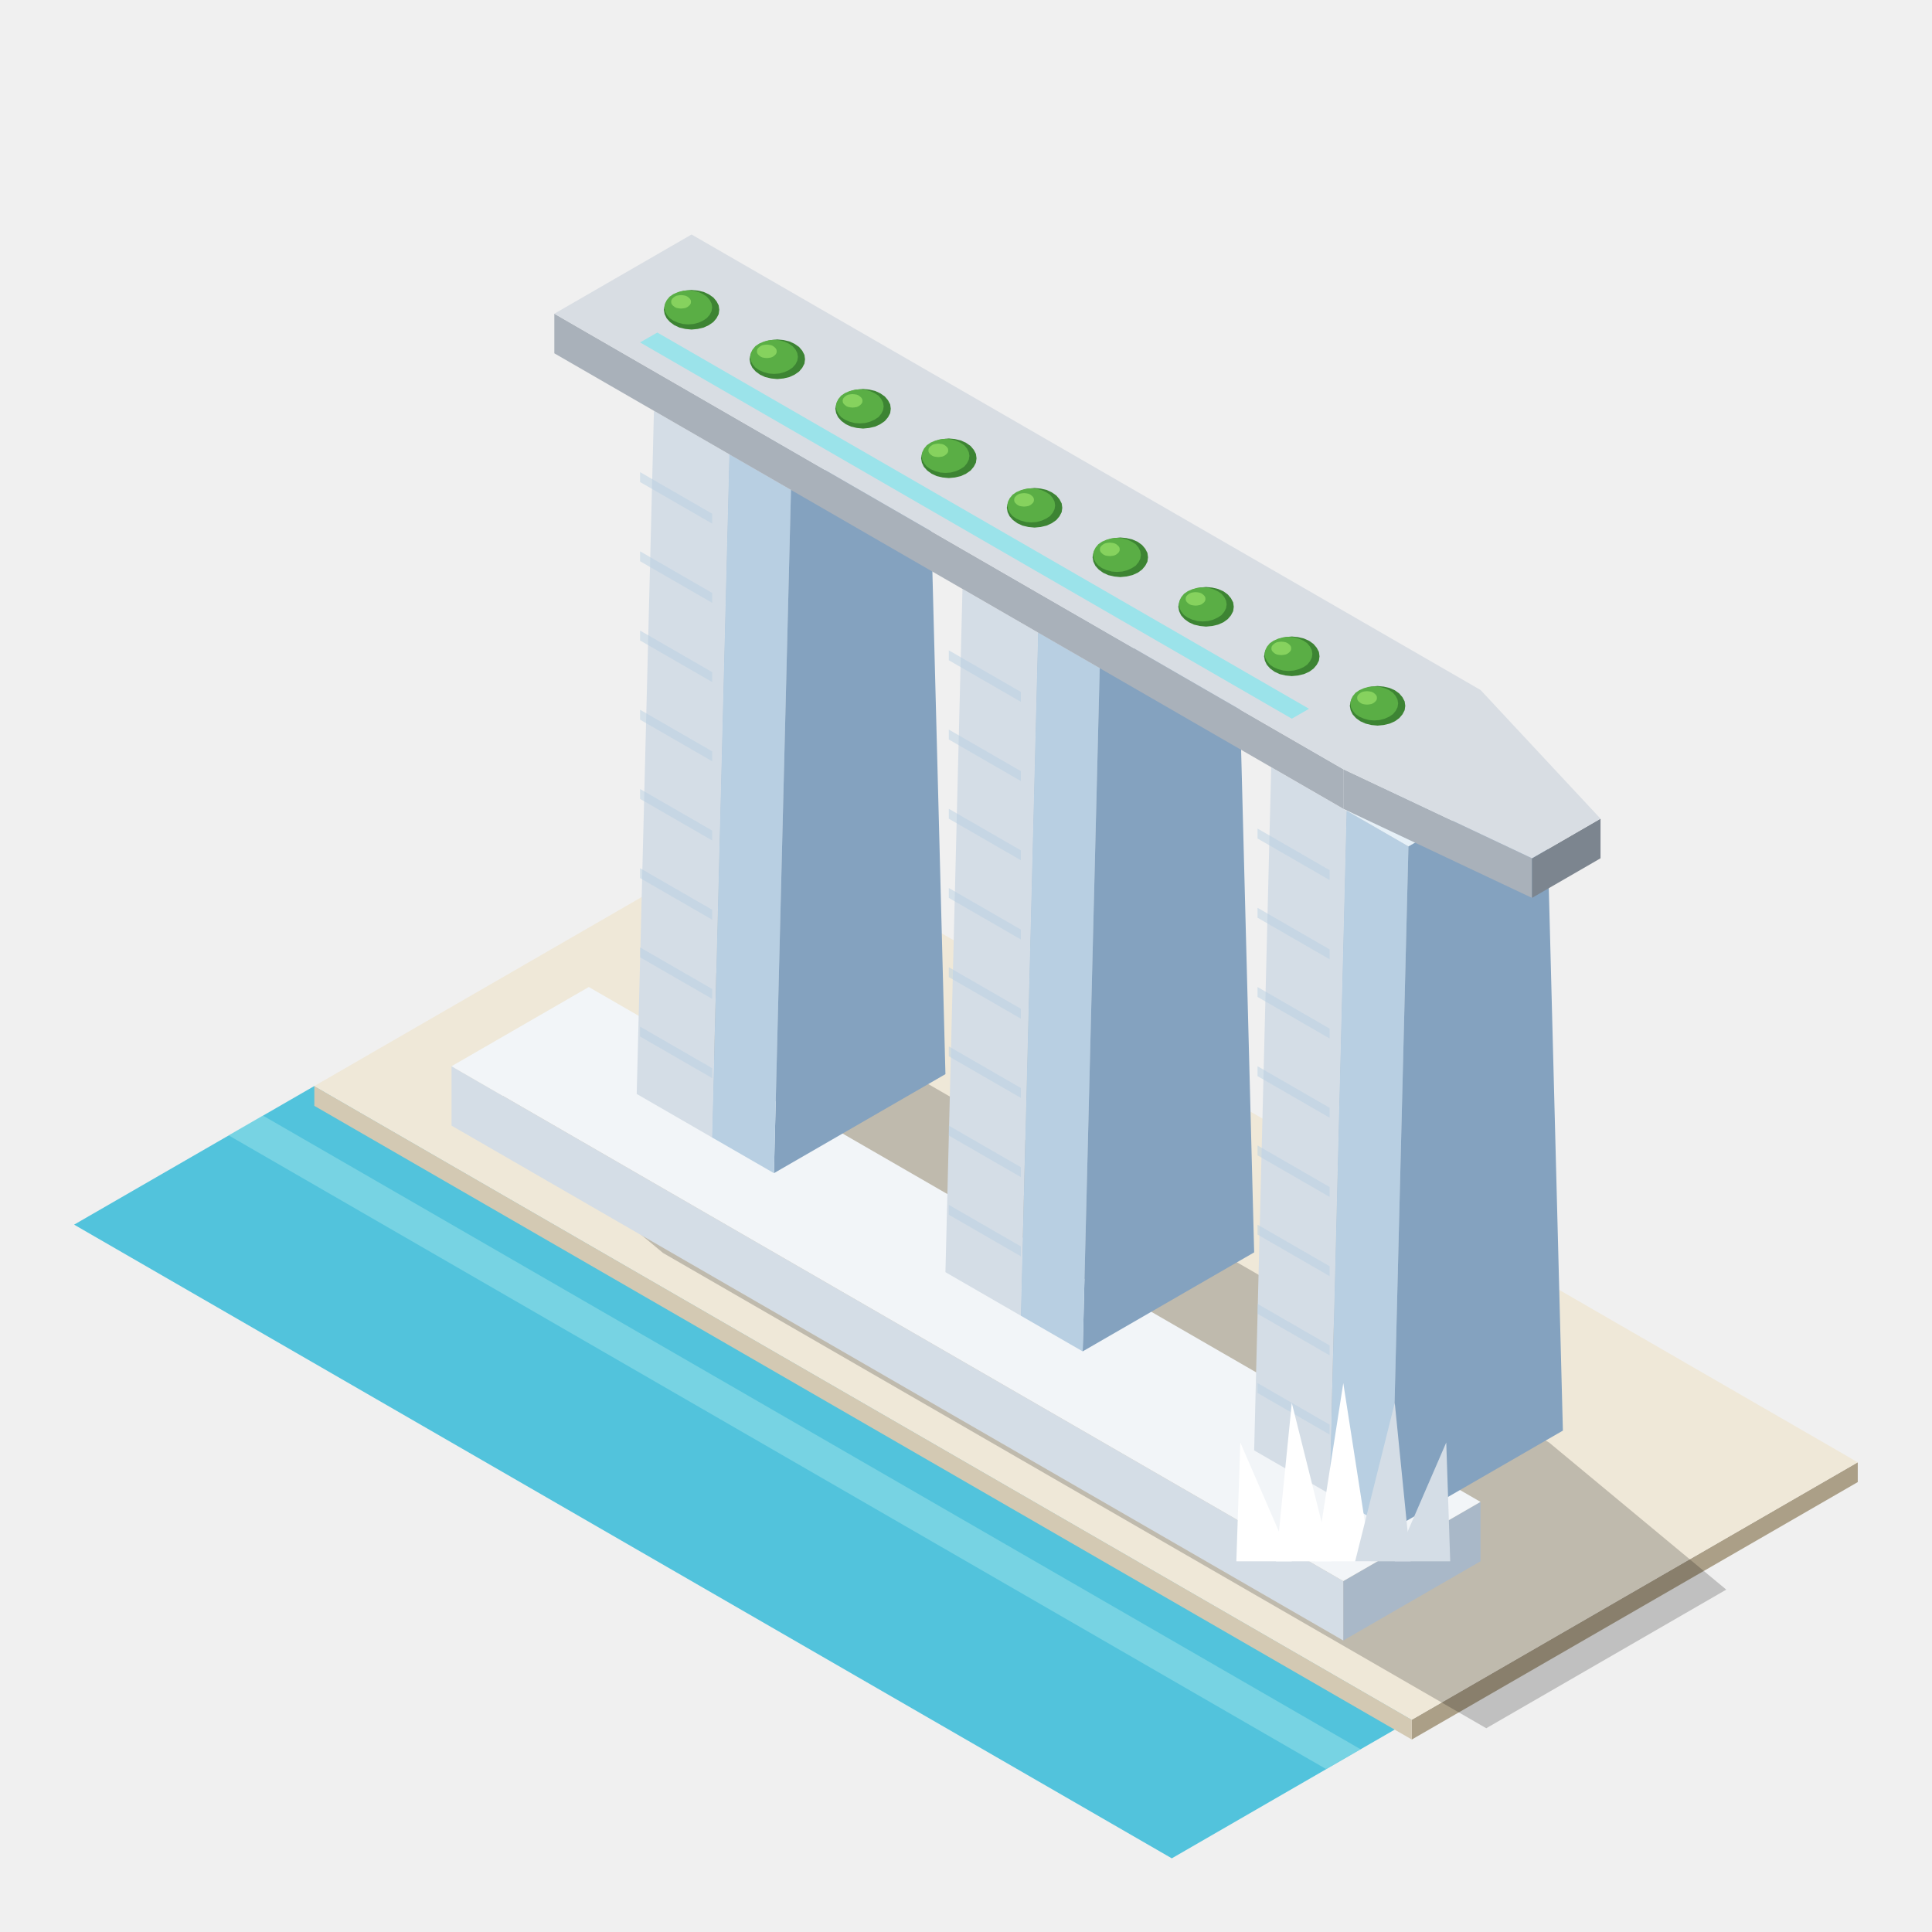
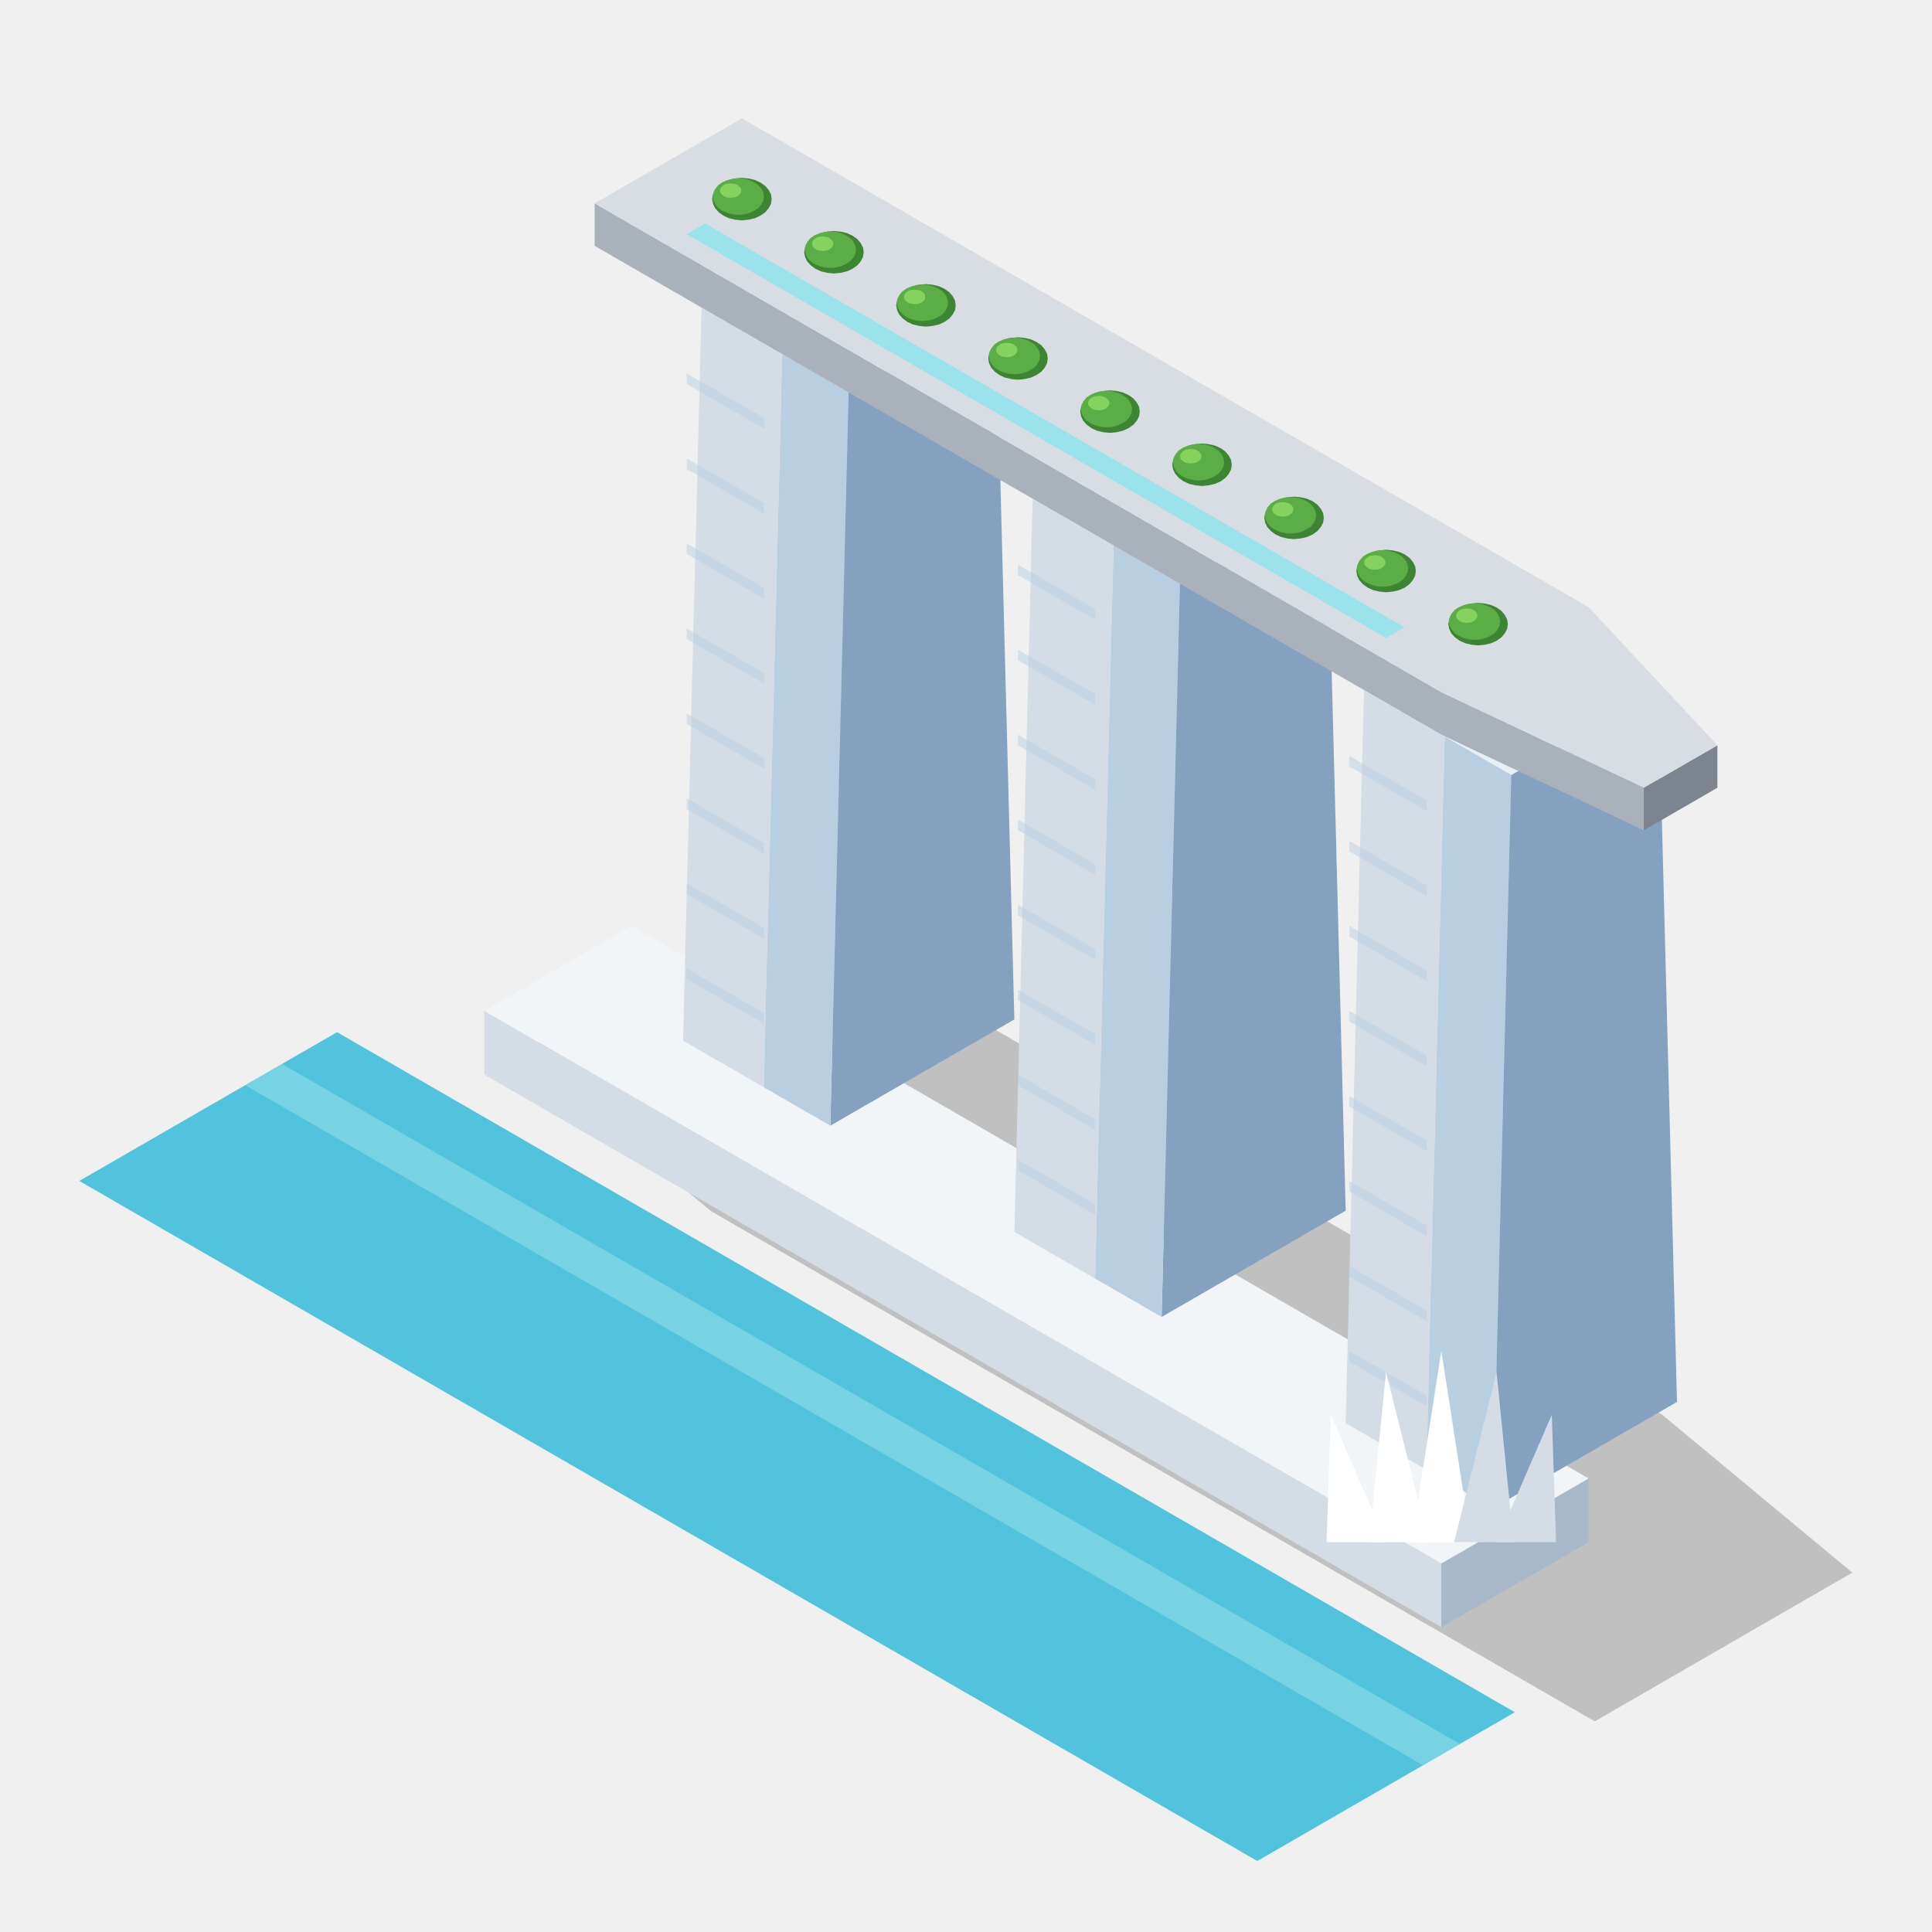
<svg xmlns="http://www.w3.org/2000/svg" viewBox="0 0 80 80">
-   <g transform="translate(41.42 53.17) scale(0.82)">
+   <g transform="translate(44.44 51.54) scale(0.88)">
    <path d="M-34.64 -10L20.78 22L8.66 29L-46.77 -3Z" fill="#52c3dc" />
    <path d="M-37.24 -8.51L18.19 23.49L16.45 24.49L-38.97 -7.51Z" fill="#9be3ea" opacity="0.5" />
-     <path d="M43.3 10L20.78 23L20.78 22L43.3 9Z" fill="#ab9f87" />
-     <path d="M-34.64 -9L20.78 23L20.78 22L-34.64 -10Z" fill="#d3c9b3" />
-     <path d="M-12.12 -23L43.3 9L20.78 22L-34.64 -10Z" fill="#efe8d8" />
    <path d="M-25.98 -9L-13.86 -16L27.71 8L36.66 15.43L24.54 22.43L-17.03 -1.57Z" fill="#000000" opacity="0.2" />
    <path d="M24.25 14L17.32 18L17.32 15L24.25 11Z" fill="#a9b8c8" />
    <path d="M-27.71 -8L17.32 18L17.32 15L-27.71 -11Z" fill="#d4dde6" />
    <path d="M-20.78 -15L24.25 11L17.32 15L-27.71 -11Z" fill="#f2f5f8" />
    <path d="M-5.89 -12.4L-14.55 -7.4L-13.68 -41.9L-6.75 -45.9Z" fill="#a9b8c8" />
    <path d="M-18.36 -9.6L-14.55 -7.4L-13.68 -41.9L-17.49 -44.1Z" fill="#d4dde6" />
    <path d="M-10.57 -48.1L-6.75 -45.9L-13.68 -41.9L-17.49 -44.1Z" fill="#f2f5f8" />
    <path d="M-2.77 -10.6L-11.43 -5.6L-10.57 -40.1L-3.64 -44.1Z" fill="#84a2bf" />
    <path d="M-14.55 -7.4L-11.43 -5.6L-10.57 -40.1L-13.68 -41.9Z" fill="#b8cfe2" />
    <path d="M-6.75 -45.9L-3.64 -44.1L-10.57 -40.1L-13.68 -41.9Z" fill="#e6f0f7" />
    <path d="M-18.19 -12.5L-14.55 -10.4L-14.55 -10.9L-18.19 -13Z" fill="#b8cfe2" opacity="0.5" />
    <path d="M-18.19 -16.5L-14.55 -14.4L-14.55 -14.9L-18.19 -17Z" fill="#b8cfe2" opacity="0.5" />
    <path d="M-18.19 -20.5L-14.55 -18.4L-14.55 -18.9L-18.19 -21Z" fill="#b8cfe2" opacity="0.5" />
    <path d="M-18.19 -24.5L-14.55 -22.4L-14.55 -22.9L-18.19 -25Z" fill="#b8cfe2" opacity="0.5" />
    <path d="M-18.19 -28.5L-14.55 -26.4L-14.55 -26.9L-18.19 -29Z" fill="#b8cfe2" opacity="0.5" />
    <path d="M-18.19 -32.5L-14.55 -30.4L-14.55 -30.9L-18.19 -33Z" fill="#b8cfe2" opacity="0.5" />
    <path d="M-18.19 -36.5L-14.55 -34.4L-14.55 -34.9L-18.19 -37Z" fill="#b8cfe2" opacity="0.5" />
    <path d="M-18.19 -40.5L-14.55 -38.4L-14.55 -38.9L-18.19 -41Z" fill="#b8cfe2" opacity="0.5" />
    <path d="M9.7 -3.4L1.04 1.6L1.91 -32.9L8.83 -36.9Z" fill="#a9b8c8" />
    <path d="M-2.77 -0.6L1.04 1.6L1.91 -32.9L-1.91 -35.1Z" fill="#d4dde6" />
    <path d="M5.02 -39.1L8.83 -36.9L1.91 -32.9L-1.91 -35.1Z" fill="#f2f5f8" />
    <path d="M12.82 -1.6L4.16 3.4L5.02 -31.1L11.95 -35.1Z" fill="#84a2bf" />
    <path d="M1.04 1.6L4.16 3.4L5.02 -31.1L1.91 -32.9Z" fill="#b8cfe2" />
    <path d="M8.83 -36.9L11.95 -35.1L5.02 -31.1L1.91 -32.9Z" fill="#e6f0f7" />
    <path d="M-2.6 -3.5L1.04 -1.4L1.04 -1.9L-2.6 -4Z" fill="#b8cfe2" opacity="0.5" />
    <path d="M-2.6 -7.5L1.04 -5.4L1.04 -5.9L-2.6 -8Z" fill="#b8cfe2" opacity="0.5" />
    <path d="M-2.6 -11.5L1.04 -9.4L1.04 -9.9L-2.6 -12Z" fill="#b8cfe2" opacity="0.5" />
    <path d="M-2.6 -15.5L1.04 -13.4L1.04 -13.9L-2.6 -16Z" fill="#b8cfe2" opacity="0.5" />
    <path d="M-2.6 -19.5L1.04 -17.4L1.04 -17.9L-2.6 -20Z" fill="#b8cfe2" opacity="0.5" />
    <path d="M-2.6 -23.5L1.04 -21.4L1.04 -21.9L-2.6 -24Z" fill="#b8cfe2" opacity="0.5" />
    <path d="M-2.6 -27.5L1.04 -25.4L1.04 -25.9L-2.6 -28Z" fill="#b8cfe2" opacity="0.5" />
    <path d="M-2.6 -31.5L1.04 -29.4L1.04 -29.9L-2.6 -32Z" fill="#b8cfe2" opacity="0.5" />
    <path d="M25.29 5.6L16.63 10.6L17.49 -23.9L24.42 -27.9Z" fill="#a9b8c8" />
    <path d="M12.82 8.4L16.63 10.6L17.49 -23.9L13.68 -26.1Z" fill="#d4dde6" />
    <path d="M20.61 -30.1L24.42 -27.9L17.49 -23.9L13.68 -26.1Z" fill="#f2f5f8" />
    <path d="M28.41 7.4L19.75 12.4L20.61 -22.1L27.54 -26.1Z" fill="#84a2bf" />
    <path d="M16.63 10.6L19.75 12.4L20.61 -22.1L17.49 -23.9Z" fill="#b8cfe2" />
    <path d="M24.42 -27.9L27.54 -26.1L20.61 -22.1L17.49 -23.9Z" fill="#e6f0f7" />
    <path d="M12.99 5.5L16.63 7.6L16.63 7.1L12.99 5Z" fill="#b8cfe2" opacity="0.5" />
    <path d="M12.99 1.5L16.63 3.6L16.63 3.1L12.99 1Z" fill="#b8cfe2" opacity="0.5" />
    <path d="M12.99 -2.5L16.63 -0.4L16.63 -0.9L12.99 -3Z" fill="#b8cfe2" opacity="0.5" />
    <path d="M12.99 -6.5L16.63 -4.4L16.63 -4.9L12.99 -7Z" fill="#b8cfe2" opacity="0.5" />
    <path d="M12.99 -10.5L16.63 -8.4L16.63 -8.9L12.99 -11Z" fill="#b8cfe2" opacity="0.5" />
    <path d="M12.99 -14.5L16.63 -12.4L16.63 -12.9L12.99 -15Z" fill="#b8cfe2" opacity="0.5" />
    <path d="M12.99 -18.5L16.63 -16.4L16.63 -16.9L12.99 -19Z" fill="#b8cfe2" opacity="0.5" />
    <path d="M12.99 -22.5L16.63 -20.4L16.63 -20.9L12.99 -23Z" fill="#b8cfe2" opacity="0.5" />
    <path d="M17.32 -24L-22.52 -47L-22.52 -49L17.32 -26Z" fill="#a9b1ba" />
    <path d="M26.85 -19.5L17.32 -24L17.32 -26L26.85 -21.5Z" fill="#a9b1ba" />
    <path d="M30.31 -21.5L26.85 -19.5L26.85 -21.5L30.31 -23.5Z" fill="#7c858f" />
    <path d="M-15.59 -53L24.25 -30L30.31 -23.5L26.85 -21.5L17.32 -26L-22.52 -49Z" fill="#d8dde3" />
    <path d="M-14.19 -49.2L-14.22 -48.98L-14.33 -48.77L-14.49 -48.58L-14.72 -48.42L-14.98 -48.3L-15.28 -48.23L-15.59 -48.2L-15.9 -48.23L-16.2 -48.3L-16.46 -48.42L-16.68 -48.58L-16.85 -48.77L-16.95 -48.98L-16.99 -49.2L-16.95 -49.42L-16.85 -49.63L-16.68 -49.82L-16.46 -49.98L-16.2 -50.1L-15.9 -50.17L-15.59 -50.2L-15.28 -50.17L-14.98 -50.1L-14.72 -49.98L-14.49 -49.82L-14.33 -49.63L-14.22 -49.42Z" fill="#3d8433" />
    <path d="M-14.55 -49.32L-14.58 -49.13L-14.67 -48.95L-14.82 -48.78L-15.01 -48.65L-15.23 -48.55L-15.49 -48.48L-15.76 -48.46L-16.02 -48.48L-16.28 -48.55L-16.51 -48.65L-16.7 -48.78L-16.84 -48.95L-16.93 -49.13L-16.96 -49.32L-16.93 -49.51L-16.84 -49.69L-16.7 -49.86L-16.51 -49.99L-16.28 -50.09L-16.02 -50.16L-15.76 -50.18L-15.49 -50.16L-15.23 -50.09L-15.01 -49.99L-14.82 -49.86L-14.67 -49.69L-14.58 -49.51Z" fill="#5aae45" />
    <path d="M-15.62 -49.6L-15.63 -49.52L-15.67 -49.45L-15.73 -49.39L-15.81 -49.33L-15.9 -49.29L-16.01 -49.27L-16.12 -49.26L-16.23 -49.27L-16.34 -49.29L-16.43 -49.33L-16.51 -49.39L-16.57 -49.45L-16.61 -49.52L-16.62 -49.6L-16.61 -49.68L-16.57 -49.75L-16.51 -49.81L-16.43 -49.87L-16.34 -49.91L-16.23 -49.93L-16.12 -49.94L-16.01 -49.93L-15.9 -49.91L-15.81 -49.87L-15.73 -49.81L-15.67 -49.75L-15.63 -49.68Z" fill="#86d25e" />
    <path d="M-9.86 -46.7L-9.89 -46.48L-10 -46.27L-10.16 -46.08L-10.39 -45.92L-10.65 -45.8L-10.95 -45.73L-11.26 -45.7L-11.57 -45.73L-11.87 -45.8L-12.13 -45.92L-12.35 -46.08L-12.52 -46.27L-12.62 -46.48L-12.66 -46.7L-12.62 -46.92L-12.52 -47.13L-12.35 -47.32L-12.13 -47.48L-11.87 -47.6L-11.57 -47.67L-11.26 -47.7L-10.95 -47.67L-10.65 -47.6L-10.39 -47.48L-10.16 -47.32L-10 -47.13L-9.89 -46.92Z" fill="#3d8433" />
    <path d="M-10.22 -46.82L-10.25 -46.63L-10.34 -46.45L-10.49 -46.28L-10.68 -46.15L-10.9 -46.05L-11.16 -45.98L-11.43 -45.96L-11.69 -45.98L-11.95 -46.05L-12.18 -46.15L-12.37 -46.28L-12.51 -46.45L-12.6 -46.63L-12.63 -46.82L-12.6 -47.01L-12.51 -47.19L-12.37 -47.36L-12.18 -47.49L-11.95 -47.59L-11.69 -47.66L-11.43 -47.68L-11.16 -47.66L-10.9 -47.59L-10.68 -47.49L-10.49 -47.36L-10.34 -47.19L-10.25 -47.01Z" fill="#5aae45" />
    <path d="M-11.29 -47.1L-11.3 -47.02L-11.34 -46.95L-11.4 -46.89L-11.48 -46.83L-11.57 -46.79L-11.68 -46.77L-11.79 -46.76L-11.9 -46.77L-12.01 -46.79L-12.1 -46.83L-12.18 -46.89L-12.24 -46.95L-12.28 -47.02L-12.29 -47.1L-12.28 -47.18L-12.24 -47.25L-12.18 -47.31L-12.1 -47.37L-12.01 -47.41L-11.9 -47.43L-11.79 -47.44L-11.68 -47.43L-11.57 -47.41L-11.48 -47.37L-11.4 -47.31L-11.34 -47.25L-11.3 -47.18Z" fill="#86d25e" />
    <path d="M-5.53 -44.2L-5.56 -43.98L-5.67 -43.77L-5.83 -43.58L-6.06 -43.42L-6.32 -43.3L-6.62 -43.23L-6.93 -43.2L-7.24 -43.23L-7.54 -43.3L-7.8 -43.42L-8.02 -43.58L-8.19 -43.77L-8.29 -43.98L-8.33 -44.2L-8.29 -44.42L-8.19 -44.63L-8.02 -44.82L-7.8 -44.98L-7.54 -45.1L-7.24 -45.17L-6.93 -45.2L-6.62 -45.17L-6.32 -45.1L-6.06 -44.98L-5.83 -44.82L-5.67 -44.63L-5.56 -44.42Z" fill="#3d8433" />
    <path d="M-5.89 -44.32L-5.92 -44.13L-6.01 -43.95L-6.15 -43.78L-6.35 -43.65L-6.57 -43.55L-6.83 -43.48L-7.1 -43.46L-7.36 -43.48L-7.62 -43.55L-7.85 -43.65L-8.04 -43.78L-8.18 -43.95L-8.27 -44.13L-8.3 -44.32L-8.27 -44.51L-8.18 -44.69L-8.04 -44.86L-7.85 -44.99L-7.62 -45.09L-7.36 -45.16L-7.1 -45.18L-6.83 -45.16L-6.57 -45.09L-6.35 -44.99L-6.15 -44.86L-6.01 -44.69L-5.92 -44.51Z" fill="#5aae45" />
    <path d="M-6.96 -44.6L-6.97 -44.52L-7.01 -44.45L-7.07 -44.39L-7.15 -44.33L-7.24 -44.29L-7.35 -44.27L-7.46 -44.26L-7.57 -44.27L-7.68 -44.29L-7.77 -44.33L-7.85 -44.39L-7.91 -44.45L-7.95 -44.52L-7.96 -44.6L-7.95 -44.68L-7.91 -44.75L-7.85 -44.81L-7.77 -44.87L-7.68 -44.91L-7.57 -44.93L-7.46 -44.94L-7.35 -44.93L-7.24 -44.91L-7.15 -44.87L-7.07 -44.81L-7.01 -44.75L-6.97 -44.68Z" fill="#86d25e" />
    <path d="M-1.2 -41.7L-1.23 -41.48L-1.34 -41.27L-1.5 -41.08L-1.73 -40.92L-1.99 -40.8L-2.29 -40.73L-2.6 -40.7L-2.91 -40.73L-3.21 -40.8L-3.47 -40.92L-3.69 -41.08L-3.86 -41.27L-3.96 -41.48L-4 -41.7L-3.96 -41.92L-3.86 -42.13L-3.69 -42.32L-3.47 -42.48L-3.21 -42.6L-2.91 -42.67L-2.6 -42.7L-2.29 -42.67L-1.99 -42.6L-1.73 -42.48L-1.5 -42.32L-1.34 -42.13L-1.23 -41.92Z" fill="#3d8433" />
    <path d="M-1.56 -41.82L-1.59 -41.63L-1.68 -41.45L-1.82 -41.28L-2.02 -41.15L-2.24 -41.05L-2.5 -40.98L-2.77 -40.96L-3.03 -40.98L-3.29 -41.05L-3.52 -41.15L-3.71 -41.28L-3.85 -41.45L-3.94 -41.63L-3.97 -41.82L-3.94 -42.01L-3.85 -42.19L-3.71 -42.36L-3.52 -42.49L-3.29 -42.59L-3.03 -42.66L-2.77 -42.68L-2.5 -42.66L-2.24 -42.59L-2.02 -42.49L-1.82 -42.36L-1.68 -42.19L-1.59 -42.01Z" fill="#5aae45" />
    <path d="M-2.63 -42.1L-2.64 -42.02L-2.68 -41.95L-2.74 -41.89L-2.82 -41.83L-2.91 -41.79L-3.02 -41.77L-3.13 -41.76L-3.24 -41.77L-3.35 -41.79L-3.44 -41.83L-3.52 -41.89L-3.58 -41.95L-3.62 -42.02L-3.63 -42.1L-3.62 -42.18L-3.58 -42.25L-3.52 -42.31L-3.44 -42.37L-3.35 -42.41L-3.24 -42.43L-3.13 -42.44L-3.02 -42.43L-2.91 -42.41L-2.82 -42.37L-2.74 -42.31L-2.68 -42.25L-2.64 -42.18Z" fill="#86d25e" />
    <path d="M3.13 -39.2L3.1 -38.98L2.99 -38.77L2.83 -38.58L2.6 -38.42L2.34 -38.3L2.04 -38.23L1.73 -38.2L1.42 -38.23L1.12 -38.3L0.86 -38.42L0.64 -38.58L0.47 -38.77L0.37 -38.98L0.33 -39.2L0.37 -39.42L0.47 -39.63L0.64 -39.82L0.86 -39.98L1.12 -40.1L1.42 -40.17L1.73 -40.2L2.04 -40.17L2.34 -40.1L2.6 -39.98L2.83 -39.82L2.99 -39.63L3.1 -39.42Z" fill="#3d8433" />
    <path d="M2.77 -39.32L2.74 -39.13L2.65 -38.95L2.51 -38.78L2.31 -38.65L2.09 -38.55L1.83 -38.48L1.56 -38.46L1.3 -38.48L1.04 -38.55L0.81 -38.65L0.62 -38.78L0.48 -38.95L0.39 -39.13L0.36 -39.32L0.39 -39.51L0.48 -39.69L0.62 -39.86L0.81 -39.99L1.04 -40.09L1.3 -40.16L1.56 -40.18L1.83 -40.16L2.09 -40.09L2.31 -39.99L2.51 -39.86L2.65 -39.69L2.74 -39.51Z" fill="#5aae45" />
    <path d="M1.7 -39.6L1.69 -39.52L1.65 -39.45L1.59 -39.39L1.51 -39.33L1.42 -39.29L1.31 -39.27L1.2 -39.26L1.09 -39.27L0.98 -39.29L0.89 -39.33L0.81 -39.39L0.75 -39.45L0.71 -39.52L0.7 -39.6L0.71 -39.68L0.75 -39.75L0.81 -39.81L0.89 -39.87L0.98 -39.91L1.09 -39.93L1.2 -39.94L1.31 -39.93L1.42 -39.91L1.51 -39.87L1.59 -39.81L1.65 -39.75L1.69 -39.68Z" fill="#86d25e" />
    <path d="M7.46 -36.7L7.43 -36.48L7.32 -36.27L7.16 -36.08L6.94 -35.92L6.67 -35.8L6.37 -35.73L6.06 -35.7L5.75 -35.73L5.45 -35.8L5.19 -35.92L4.97 -36.08L4.8 -36.27L4.7 -36.48L4.66 -36.7L4.7 -36.92L4.8 -37.13L4.97 -37.32L5.19 -37.48L5.45 -37.6L5.75 -37.67L6.06 -37.7L6.37 -37.67L6.67 -37.6L6.94 -37.48L7.16 -37.32L7.32 -37.13L7.43 -36.92Z" fill="#3d8433" />
    <path d="M7.1 -36.82L7.07 -36.63L6.98 -36.45L6.84 -36.28L6.64 -36.15L6.42 -36.05L6.16 -35.98L5.89 -35.96L5.63 -35.98L5.37 -36.05L5.14 -36.15L4.95 -36.28L4.81 -36.45L4.72 -36.63L4.69 -36.82L4.72 -37.01L4.81 -37.19L4.95 -37.36L5.14 -37.49L5.37 -37.59L5.63 -37.66L5.89 -37.68L6.16 -37.66L6.42 -37.59L6.64 -37.49L6.84 -37.36L6.98 -37.19L7.07 -37.01Z" fill="#5aae45" />
    <path d="M6.03 -37.1L6.02 -37.02L5.98 -36.95L5.92 -36.89L5.84 -36.83L5.75 -36.79L5.64 -36.77L5.53 -36.76L5.42 -36.77L5.31 -36.79L5.22 -36.83L5.14 -36.89L5.08 -36.95L5.04 -37.02L5.03 -37.1L5.04 -37.18L5.08 -37.25L5.14 -37.31L5.22 -37.37L5.31 -37.41L5.42 -37.43L5.53 -37.44L5.64 -37.43L5.75 -37.41L5.84 -37.37L5.92 -37.31L5.98 -37.25L6.02 -37.18Z" fill="#86d25e" />
    <path d="M11.79 -34.2L11.76 -33.98L11.65 -33.77L11.49 -33.58L11.27 -33.42L11 -33.3L10.7 -33.23L10.39 -33.2L10.08 -33.23L9.78 -33.3L9.52 -33.42L9.3 -33.58L9.13 -33.77L9.03 -33.98L8.99 -34.2L9.03 -34.42L9.13 -34.63L9.3 -34.82L9.52 -34.98L9.78 -35.1L10.08 -35.17L10.39 -35.2L10.7 -35.17L11 -35.1L11.27 -34.98L11.49 -34.82L11.65 -34.63L11.76 -34.42Z" fill="#3d8433" />
    <path d="M11.43 -34.32L11.4 -34.13L11.31 -33.95L11.17 -33.78L10.97 -33.65L10.75 -33.55L10.49 -33.48L10.22 -33.46L9.96 -33.48L9.7 -33.55L9.47 -33.65L9.28 -33.78L9.14 -33.95L9.05 -34.13L9.02 -34.32L9.05 -34.51L9.14 -34.69L9.28 -34.86L9.47 -34.99L9.7 -35.09L9.96 -35.16L10.22 -35.18L10.49 -35.16L10.75 -35.09L10.97 -34.99L11.17 -34.86L11.31 -34.69L11.4 -34.51Z" fill="#5aae45" />
    <path d="M10.36 -34.6L10.35 -34.52L10.31 -34.45L10.25 -34.39L10.17 -34.33L10.08 -34.29L9.97 -34.27L9.86 -34.26L9.75 -34.27L9.64 -34.29L9.55 -34.33L9.47 -34.39L9.41 -34.45L9.37 -34.52L9.36 -34.6L9.37 -34.68L9.41 -34.75L9.47 -34.81L9.55 -34.87L9.64 -34.91L9.75 -34.93L9.86 -34.94L9.97 -34.93L10.08 -34.91L10.17 -34.87L10.25 -34.81L10.31 -34.75L10.35 -34.68Z" fill="#86d25e" />
    <path d="M16.12 -31.7L16.09 -31.48L15.98 -31.27L15.82 -31.08L15.6 -30.92L15.33 -30.8L15.03 -30.73L14.72 -30.7L14.41 -30.73L14.11 -30.8L13.85 -30.92L13.63 -31.08L13.46 -31.27L13.36 -31.48L13.32 -31.7L13.36 -31.92L13.46 -32.13L13.63 -32.32L13.85 -32.48L14.11 -32.6L14.41 -32.67L14.72 -32.7L15.03 -32.67L15.33 -32.6L15.6 -32.48L15.82 -32.32L15.98 -32.13L16.09 -31.92Z" fill="#3d8433" />
    <path d="M15.76 -31.82L15.73 -31.63L15.64 -31.45L15.5 -31.28L15.31 -31.15L15.08 -31.05L14.82 -30.98L14.55 -30.96L14.29 -30.98L14.03 -31.05L13.8 -31.15L13.61 -31.28L13.47 -31.45L13.38 -31.63L13.35 -31.82L13.38 -32.01L13.47 -32.19L13.61 -32.36L13.8 -32.49L14.03 -32.59L14.29 -32.66L14.55 -32.68L14.82 -32.66L15.08 -32.59L15.31 -32.49L15.5 -32.36L15.64 -32.19L15.73 -32.01Z" fill="#5aae45" />
    <path d="M14.69 -32.1L14.68 -32.02L14.64 -31.95L14.58 -31.89L14.5 -31.83L14.41 -31.79L14.3 -31.77L14.19 -31.76L14.08 -31.77L13.97 -31.79L13.88 -31.83L13.8 -31.89L13.74 -31.95L13.7 -32.02L13.69 -32.1L13.7 -32.18L13.74 -32.25L13.8 -32.31L13.88 -32.37L13.97 -32.41L14.08 -32.43L14.19 -32.44L14.3 -32.43L14.41 -32.41L14.5 -32.37L14.58 -32.31L14.64 -32.25L14.68 -32.18Z" fill="#86d25e" />
    <path d="M20.45 -29.2L20.42 -28.98L20.31 -28.77L20.15 -28.58L19.93 -28.42L19.66 -28.3L19.36 -28.23L19.05 -28.2L18.74 -28.23L18.45 -28.3L18.18 -28.42L17.96 -28.58L17.79 -28.77L17.69 -28.98L17.65 -29.2L17.69 -29.42L17.79 -29.63L17.96 -29.82L18.18 -29.98L18.45 -30.1L18.74 -30.17L19.05 -30.2L19.36 -30.17L19.66 -30.1L19.93 -29.98L20.15 -29.82L20.31 -29.63L20.42 -29.42Z" fill="#3d8433" />
    <path d="M20.09 -29.32L20.06 -29.13L19.97 -28.95L19.83 -28.78L19.64 -28.65L19.41 -28.55L19.15 -28.48L18.88 -28.46L18.62 -28.48L18.36 -28.55L18.13 -28.65L17.94 -28.78L17.8 -28.95L17.71 -29.13L17.68 -29.32L17.71 -29.51L17.8 -29.69L17.94 -29.86L18.13 -29.99L18.36 -30.09L18.62 -30.16L18.88 -30.18L19.15 -30.16L19.41 -30.09L19.64 -29.99L19.83 -29.86L19.97 -29.69L20.06 -29.51Z" fill="#5aae45" />
    <path d="M19.02 -29.6L19.01 -29.52L18.97 -29.45L18.91 -29.39L18.83 -29.33L18.74 -29.29L18.63 -29.27L18.52 -29.26L18.41 -29.27L18.3 -29.29L18.21 -29.33L18.13 -29.39L18.07 -29.45L18.03 -29.52L18.02 -29.6L18.03 -29.68L18.07 -29.75L18.13 -29.81L18.21 -29.87L18.3 -29.91L18.41 -29.93L18.52 -29.94L18.63 -29.93L18.74 -29.91L18.83 -29.87L18.91 -29.81L18.97 -29.75L19.01 -29.68Z" fill="#86d25e" />
    <path d="M-17.32 -48.05L15.59 -29.05L14.72 -28.55L-18.19 -47.55Z" fill="#9be3ea" />
    <path d="M11.92 14L14.72 14L12.12 8Z" fill="#ffffff" />
    <path d="M13.92 14L16.72 14L14.72 6Z" fill="#ffffff" />
    <path d="M15.92 14L18.72 14L17.32 5Z" fill="#ffffff" />
    <path d="M17.92 14L20.72 14L19.92 6Z" fill="#d4dde6" />
    <path d="M19.92 14L22.72 14L22.52 8Z" fill="#d4dde6" />
  </g>
</svg>
